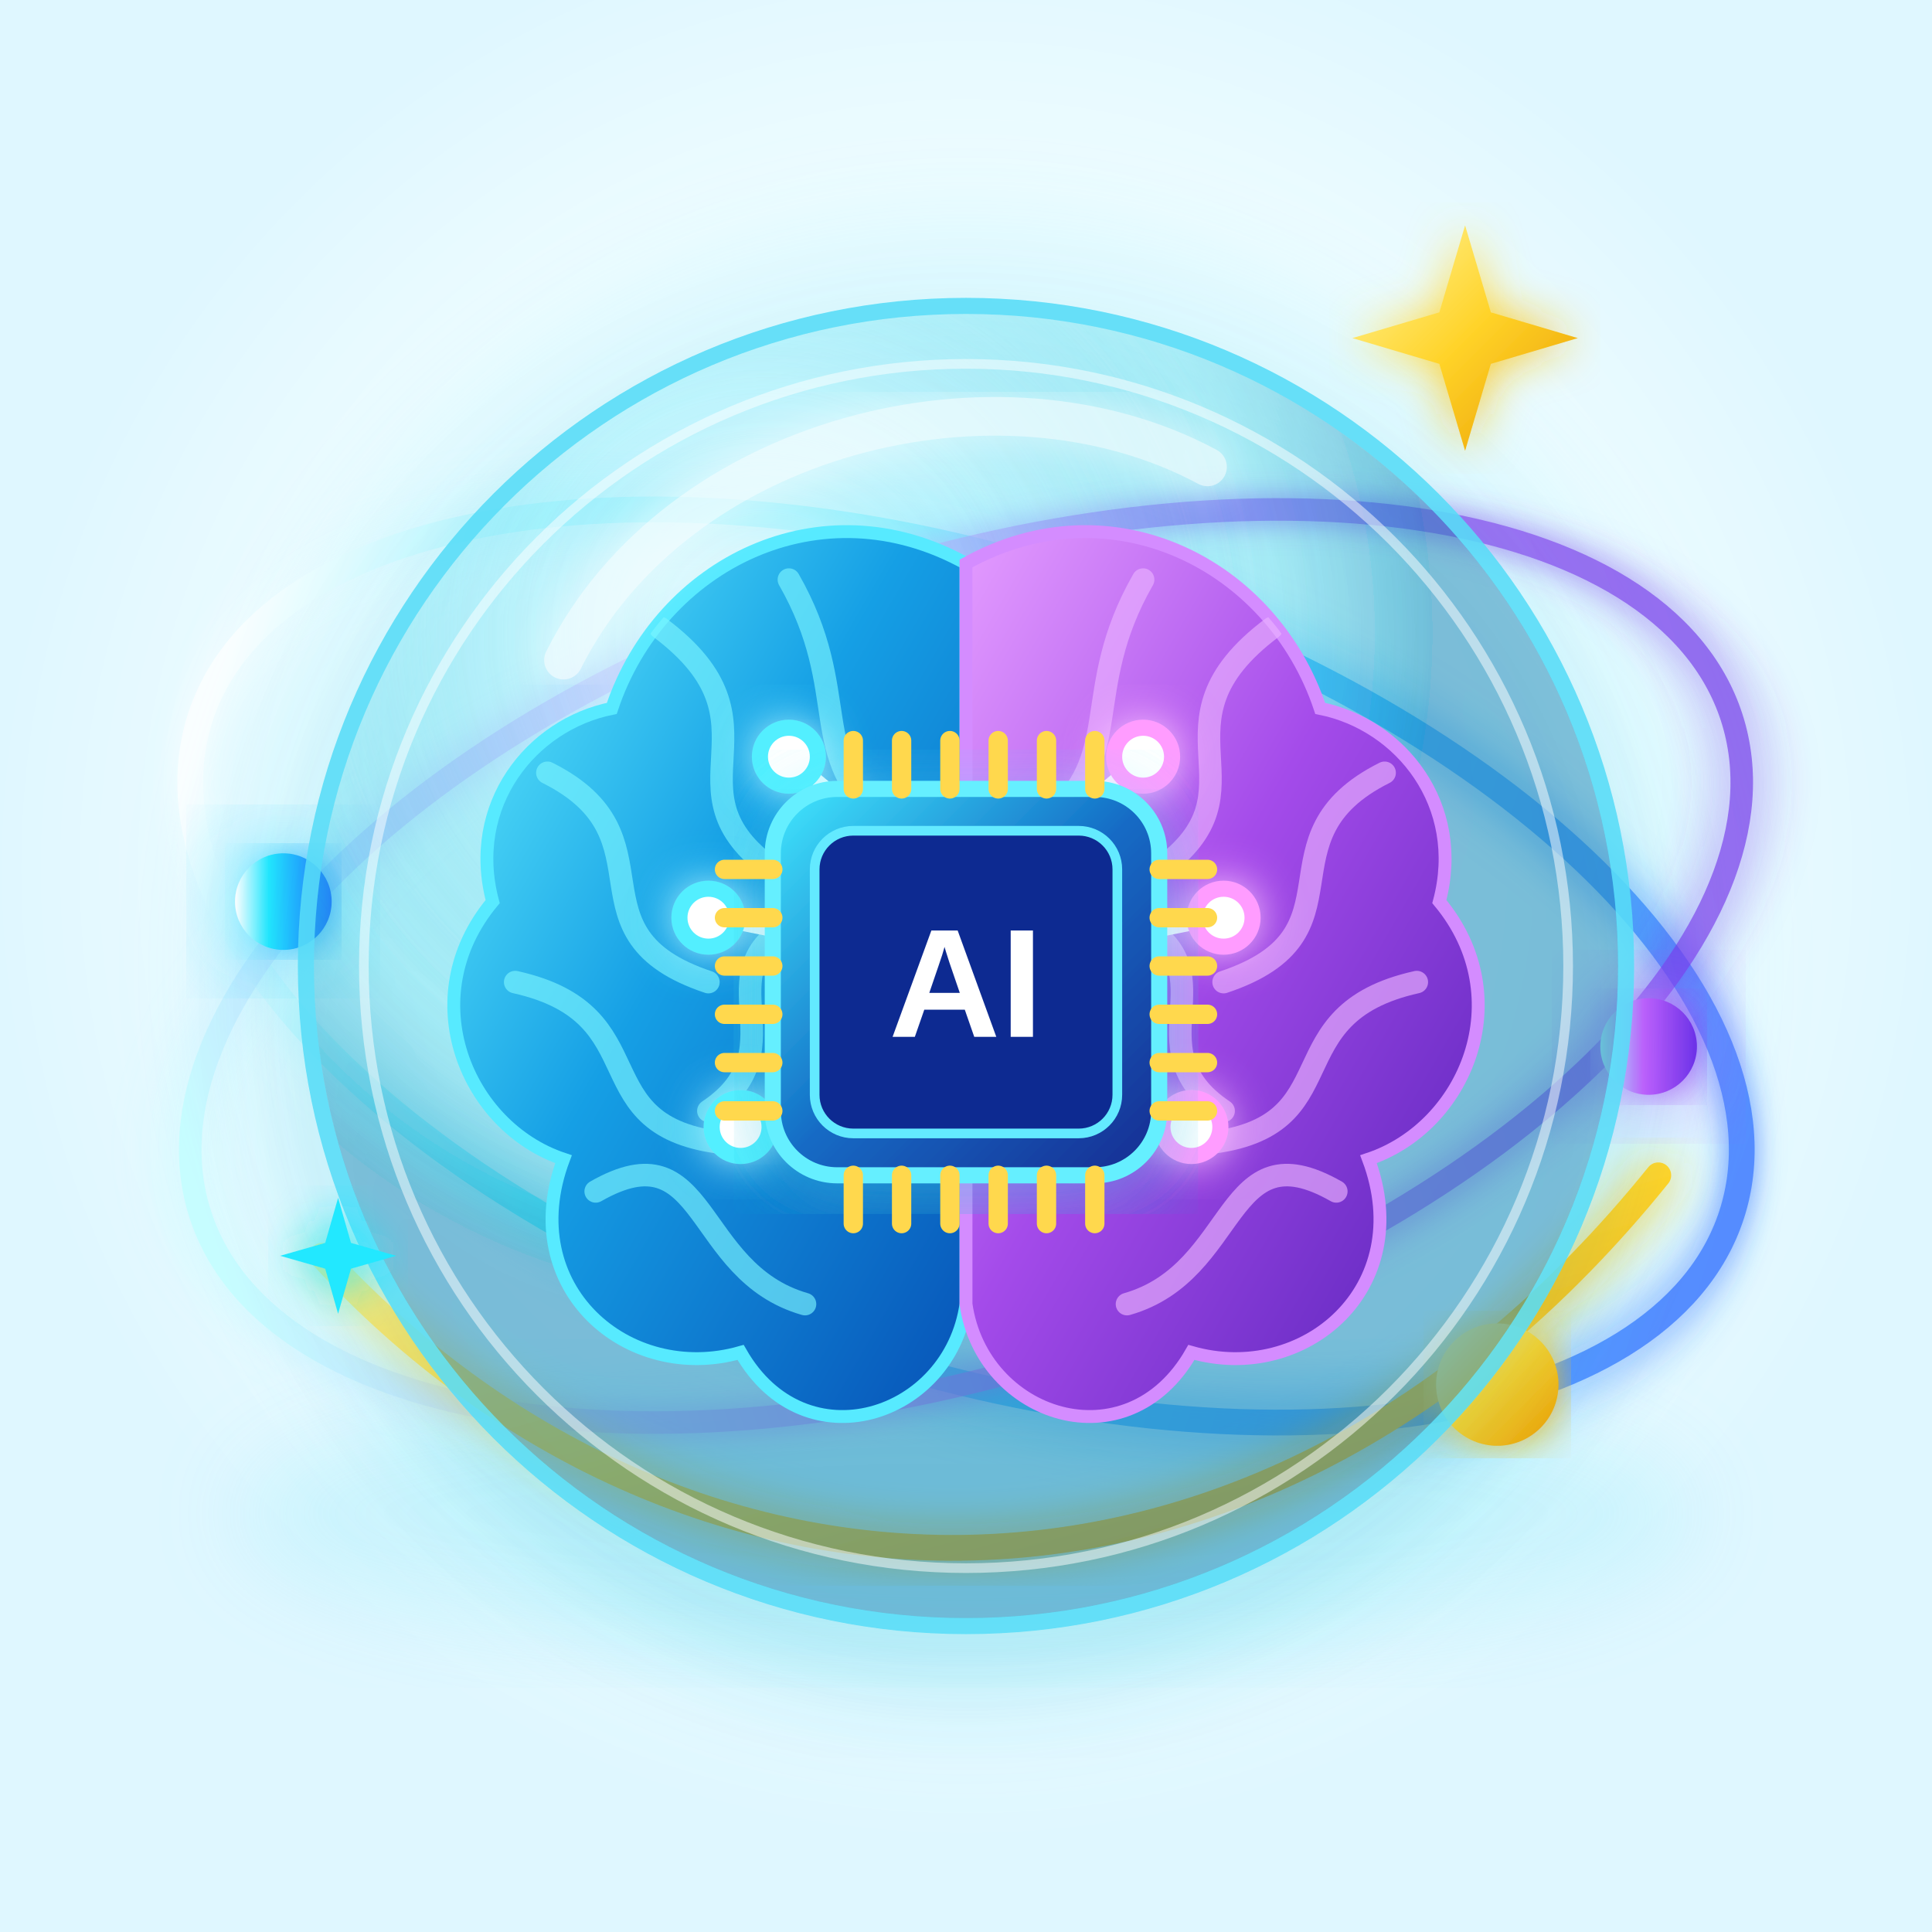
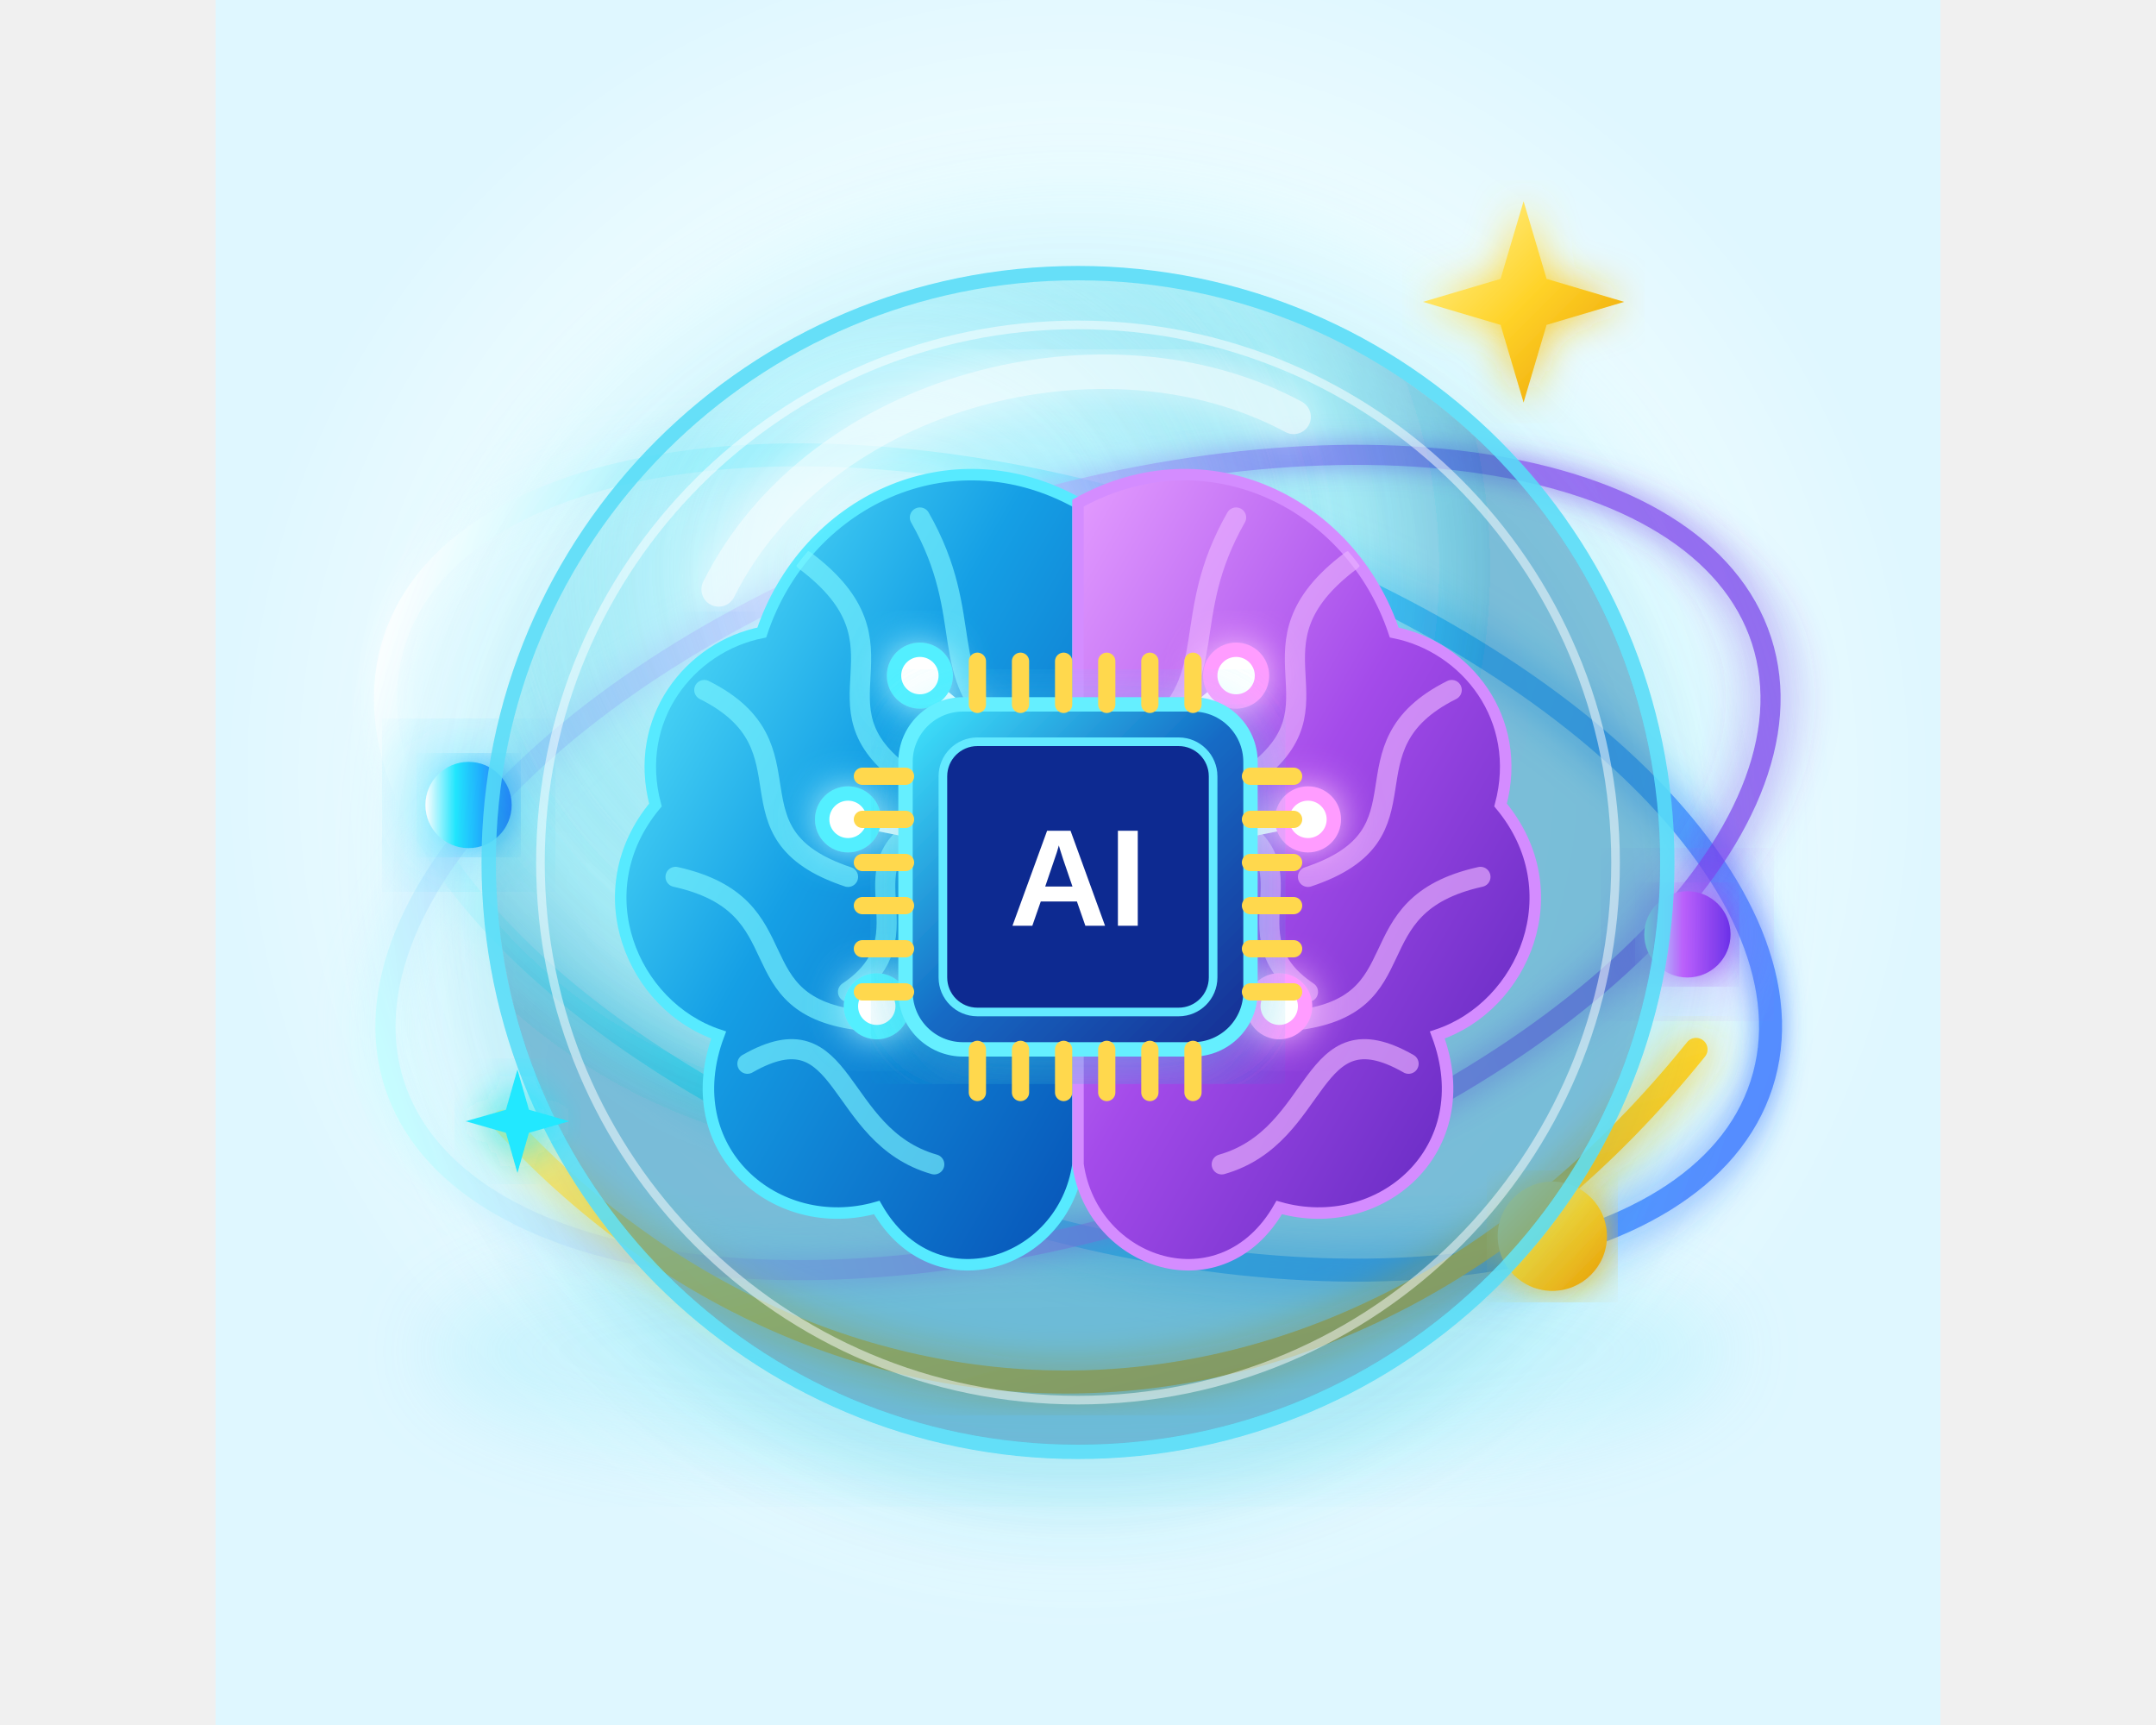
- <svg xmlns="http://www.w3.org/2000/svg" width="600" height="600" viewBox="0 0 600 600">
+ <svg xmlns="http://www.w3.org/2000/svg" width="200" height="160" viewBox="0 0 600 600">
  <defs>
    <radialGradient id="bg" cx="50%" cy="45%">
      <stop offset="0%" stop-color="#ffffff" />
      <stop offset="70%" stop-color="#eefcff" />
      <stop offset="100%" stop-color="#dff7ff" />
    </radialGradient>
    <radialGradient id="glass" cx="35%" cy="25%">
      <stop offset="0%" stop-color="#ffffff" stop-opacity="0.95" />
      <stop offset="35%" stop-color="#a9f4ff" stop-opacity="0.55" />
      <stop offset="75%" stop-color="#24cfe5" stop-opacity="0.28" />
      <stop offset="100%" stop-color="#087eaf" stop-opacity="0.5" />
    </radialGradient>
    <linearGradient id="blueBrain" x1="0%" y1="0%" x2="100%" y2="100%">
      <stop offset="0%" stop-color="#68f4ff" />
      <stop offset="45%" stop-color="#159fe5" />
      <stop offset="100%" stop-color="#0752b7" />
    </linearGradient>
    <linearGradient id="purpleBrain" x1="0%" y1="0%" x2="100%" y2="100%">
      <stop offset="0%" stop-color="#e49cff" />
      <stop offset="45%" stop-color="#a44bea" />
      <stop offset="100%" stop-color="#5421b7" />
    </linearGradient>
    <linearGradient id="chip" x1="0%" y1="0%" x2="100%" y2="100%">
      <stop offset="0%" stop-color="#42eaff" />
      <stop offset="50%" stop-color="#126bc5" />
      <stop offset="100%" stop-color="#182b91" />
    </linearGradient>
    <linearGradient id="orbitBlue">
      <stop offset="0%" stop-color="#ffffff" />
      <stop offset="35%" stop-color="#22e7ff" />
      <stop offset="100%" stop-color="#2768ff" />
    </linearGradient>
    <linearGradient id="orbitPurple">
      <stop offset="0%" stop-color="#b9ffff" />
      <stop offset="45%" stop-color="#c75cff" />
      <stop offset="100%" stop-color="#6c30e8" />
    </linearGradient>
    <linearGradient id="gold" x1="0%" y1="0%" x2="100%" y2="100%">
      <stop offset="0%" stop-color="#fff7a0" />
      <stop offset="50%" stop-color="#ffd329" />
      <stop offset="100%" stop-color="#e99b00" />
    </linearGradient>
    <filter id="glow">
      <feGaussianBlur stdDeviation="7" result="blur" />
      <feMerge>
        <feMergeNode in="blur" />
        <feMergeNode in="SourceGraphic" />
      </feMerge>
    </filter>
    <filter id="softGlow">
      <feGaussianBlur stdDeviation="14" />
    </filter>
    <filter id="shadow">
      <feDropShadow dx="0" dy="12" stdDeviation="14" flood-color="#159bc5" flood-opacity="0.28" />
    </filter>
    <clipPath id="leftBrainClip">
      <path d="         M300 175         C255 150 205 175 190 220         C165 225 145 250 153 280         C128 310 145 350 175 360         C160 400 195 430 230 420         C250 455 295 440 300 405         Z" />
    </clipPath>
    <clipPath id="rightBrainClip">
      <path d="         M300 175         C345 150 395 175 410 220         C435 225 455 250 447 280         C472 310 455 350 425 360         C440 400 405 430 370 420         C350 455 305 440 300 405         Z" />
    </clipPath>
  </defs>
  <rect width="600" height="600" fill="url(#bg)" />
  <ellipse cx="300" cy="470" rx="225" ry="45" fill="#5ddff5" opacity="0.18" filter="url(#softGlow)" />
  <circle cx="300" cy="300" r="235" fill="#65eaff" opacity="0.13" filter="url(#softGlow)" />
  <ellipse cx="300" cy="300" rx="250" ry="125" fill="none" stroke="url(#orbitBlue)" stroke-width="8" opacity="0.75" transform="rotate(18 300 300)" filter="url(#glow)" />
  <ellipse cx="300" cy="300" rx="250" ry="125" fill="none" stroke="url(#orbitPurple)" stroke-width="7" opacity="0.7" transform="rotate(-18 300 300)" filter="url(#glow)" />
  <circle cx="88" cy="280" r="25" fill="#17cfff" opacity="0.3" filter="url(#softGlow)" />
  <circle cx="88" cy="280" r="15" fill="url(#orbitBlue)" filter="url(#glow)" />
  <circle cx="512" cy="325" r="25" fill="#b94dff" opacity="0.3" filter="url(#softGlow)" />
  <circle cx="512" cy="325" r="15" fill="url(#orbitPurple)" filter="url(#glow)" />
  <path d="     M100 390     C210 510 390 520 515 365   " fill="none" stroke="url(#gold)" stroke-width="8" stroke-linecap="round" filter="url(#glow)" />
  <circle cx="465" cy="430" r="19" fill="url(#gold)" filter="url(#glow)" />
  <circle cx="300" cy="300" r="205" fill="url(#glass)" stroke="#56dcf7" stroke-width="5" opacity="0.88" filter="url(#shadow)" />
  <circle cx="300" cy="300" r="187" fill="none" stroke="#ffffff" stroke-opacity="0.5" stroke-width="3" />
  <path d="     M300 175     C255 150 205 175 190 220     C165 225 145 250 153 280     C128 310 145 350 175 360     C160 400 195 430 230 420     C250 455 295 440 300 405     Z" fill="url(#blueBrain)" stroke="#57eaff" stroke-width="4" />
  <g clip-path="url(#leftBrainClip)" fill="none" stroke="#7af5ff" stroke-width="7" stroke-linecap="round" opacity="0.65">
    <path d="M205 195 C245 225 205 245 240 270" />
    <path d="M170 240 C210 260 175 290 220 305" />
    <path d="M160 305 C205 315 180 350 225 355" />
    <path d="M185 370 C220 350 215 395 250 405" />
    <path d="M245 180 C265 215 250 235 275 255" />
    <path d="M250 285 C215 300 250 325 220 345" />
  </g>
  <path d="     M300 175     C345 150 395 175 410 220     C435 225 455 250 447 280     C472 310 455 350 425 360     C440 400 405 430 370 420     C350 455 305 440 300 405     Z" fill="url(#purpleBrain)" stroke="#d48cff" stroke-width="4" />
  <g clip-path="url(#rightBrainClip)" fill="none" stroke="#e9b1ff" stroke-width="7" stroke-linecap="round" opacity="0.65">
    <path d="M395 195 C355 225 395 245 360 270" />
    <path d="M430 240 C390 260 425 290 380 305" />
    <path d="M440 305 C395 315 420 350 375 355" />
    <path d="M415 370 C380 350 385 395 350 405" />
    <path d="M355 180 C335 215 350 235 325 255" />
    <path d="M350 285 C385 300 350 325 380 345" />
  </g>
  <g fill="none" stroke="#ffffff" stroke-width="4" stroke-linecap="round" filter="url(#glow)">
    <path d="M245 235 L275 260" />
    <path d="M220 285 L270 295" />
    <path d="M230 350 L275 330" />
    <path d="M355 235 L325 260" />
    <path d="M380 285 L330 295" />
    <path d="M370 350 L325 330" />
  </g>
  <g filter="url(#glow)">
    <circle cx="245" cy="235" r="9" fill="#ffffff" stroke="#53efff" stroke-width="5" />
    <circle cx="220" cy="285" r="9" fill="#ffffff" stroke="#53efff" stroke-width="5" />
    <circle cx="230" cy="350" r="9" fill="#ffffff" stroke="#53efff" stroke-width="5" />
    <circle cx="355" cy="235" r="9" fill="#ffffff" stroke="#ff9cff" stroke-width="5" />
    <circle cx="380" cy="285" r="9" fill="#ffffff" stroke="#ff9cff" stroke-width="5" />
    <circle cx="370" cy="350" r="9" fill="#ffffff" stroke="#ff9cff" stroke-width="5" />
  </g>
  <g filter="url(#shadow)">
    <rect x="240" y="245" width="120" height="120" rx="22" fill="#55eaff" opacity="0.35" filter="url(#softGlow)" />
    <rect x="240" y="245" width="120" height="120" rx="20" fill="url(#chip)" stroke="#65efff" stroke-width="5" />
    <rect x="253" y="258" width="94" height="94" rx="12" fill="#102c91" stroke="#63eaff" stroke-width="3" />
    <text x="300" y="322" text-anchor="middle" font-family="Arial, Helvetica, sans-serif" font-size="48" font-weight="900" fill="#ffffff">
      AI
    </text>
  </g>
  <g stroke="#ffd84d" stroke-width="6" stroke-linecap="round">
    <line x1="265" y1="245" x2="265" y2="230" />
    <line x1="280" y1="245" x2="280" y2="230" />
    <line x1="295" y1="245" x2="295" y2="230" />
    <line x1="310" y1="245" x2="310" y2="230" />
    <line x1="325" y1="245" x2="325" y2="230" />
    <line x1="340" y1="245" x2="340" y2="230" />
    <line x1="265" y1="365" x2="265" y2="380" />
    <line x1="280" y1="365" x2="280" y2="380" />
    <line x1="295" y1="365" x2="295" y2="380" />
    <line x1="310" y1="365" x2="310" y2="380" />
    <line x1="325" y1="365" x2="325" y2="380" />
    <line x1="340" y1="365" x2="340" y2="380" />
    <line x1="240" y1="270" x2="225" y2="270" />
    <line x1="240" y1="285" x2="225" y2="285" />
    <line x1="240" y1="300" x2="225" y2="300" />
    <line x1="240" y1="315" x2="225" y2="315" />
    <line x1="240" y1="330" x2="225" y2="330" />
    <line x1="240" y1="345" x2="225" y2="345" />
    <line x1="360" y1="270" x2="375" y2="270" />
    <line x1="360" y1="285" x2="375" y2="285" />
    <line x1="360" y1="300" x2="375" y2="300" />
    <line x1="360" y1="315" x2="375" y2="315" />
    <line x1="360" y1="330" x2="375" y2="330" />
    <line x1="360" y1="345" x2="375" y2="345" />
  </g>
  <g transform="translate(455 105)" fill="url(#gold)" filter="url(#glow)">
    <path d="       M0 -35       L8 -8       L35 0       L8 8       L0 35       L-8 8       L-35 0       L-8 -8       Z" />
  </g>
  <g transform="translate(105 390)" fill="#21e8ff" filter="url(#glow)">
    <path d="       M0 -18       L4 -4       L18 0       L4 4       L0 18       L-4 4       L-18 0       L-4 -4       Z" />
  </g>
  <path d="     M175 205     C210 135 310 110 375 145   " fill="none" stroke="#ffffff" stroke-width="12" stroke-linecap="round" opacity="0.6" filter="url(#glow)" />
</svg>
